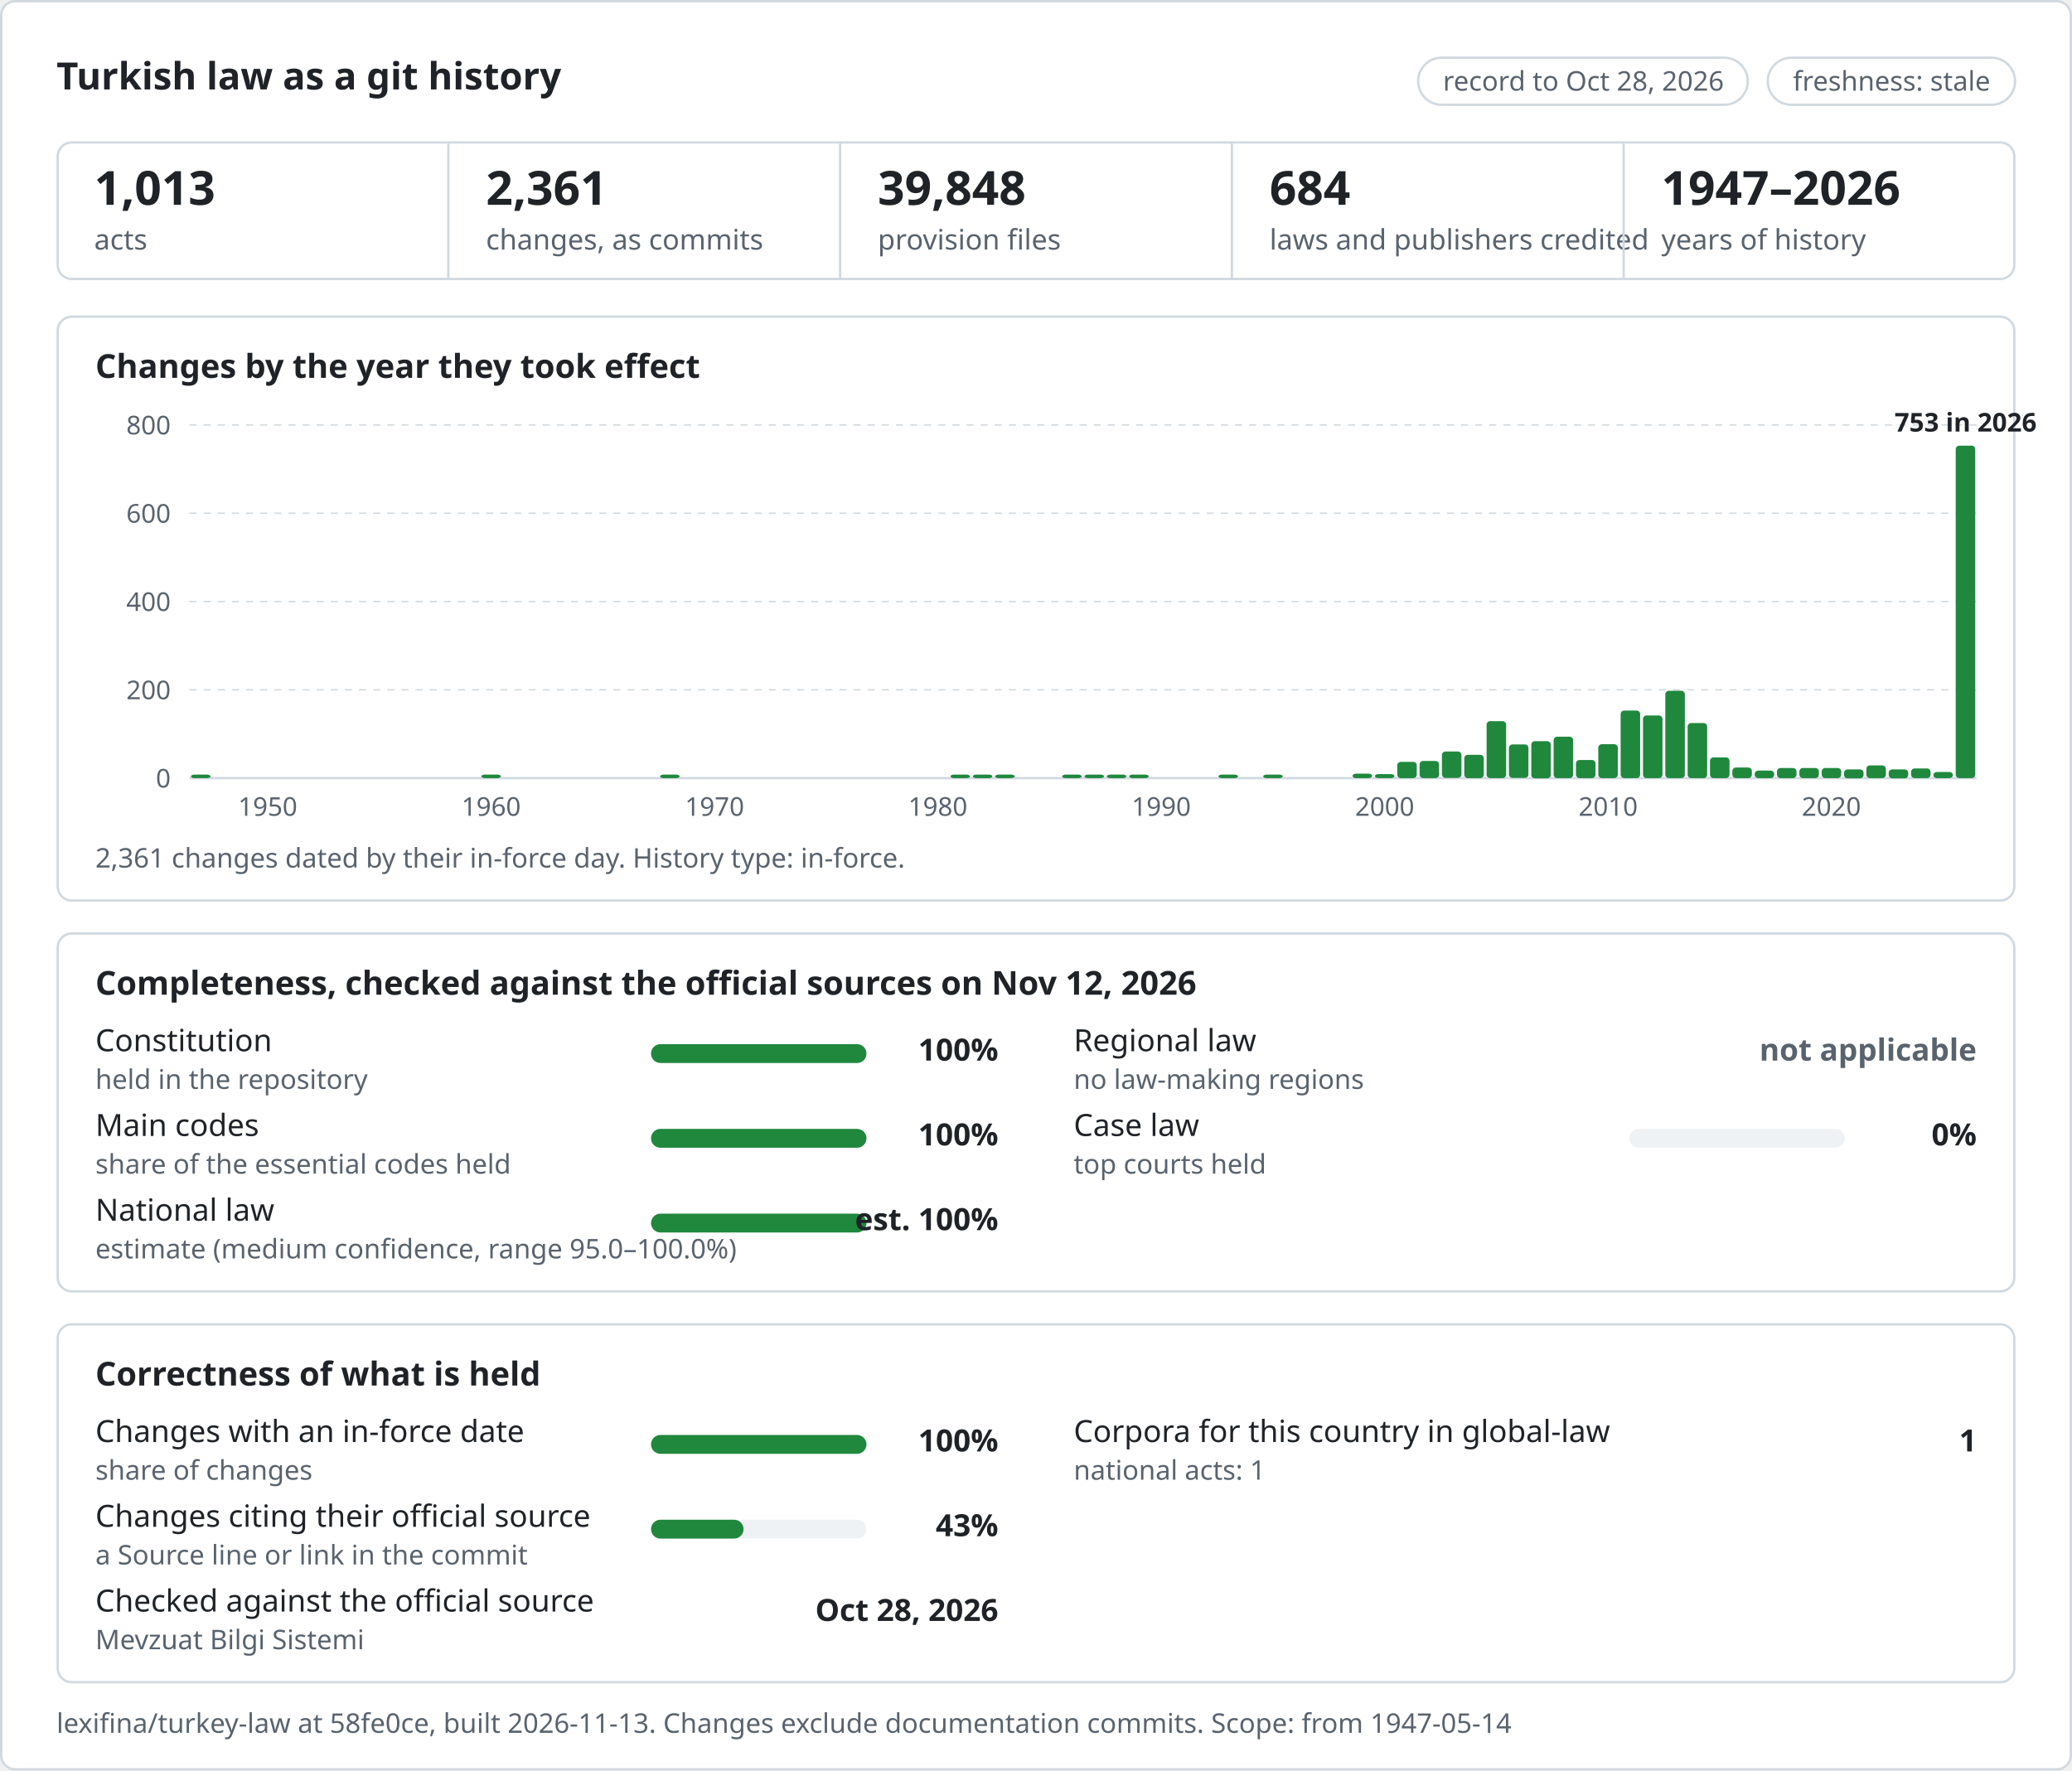
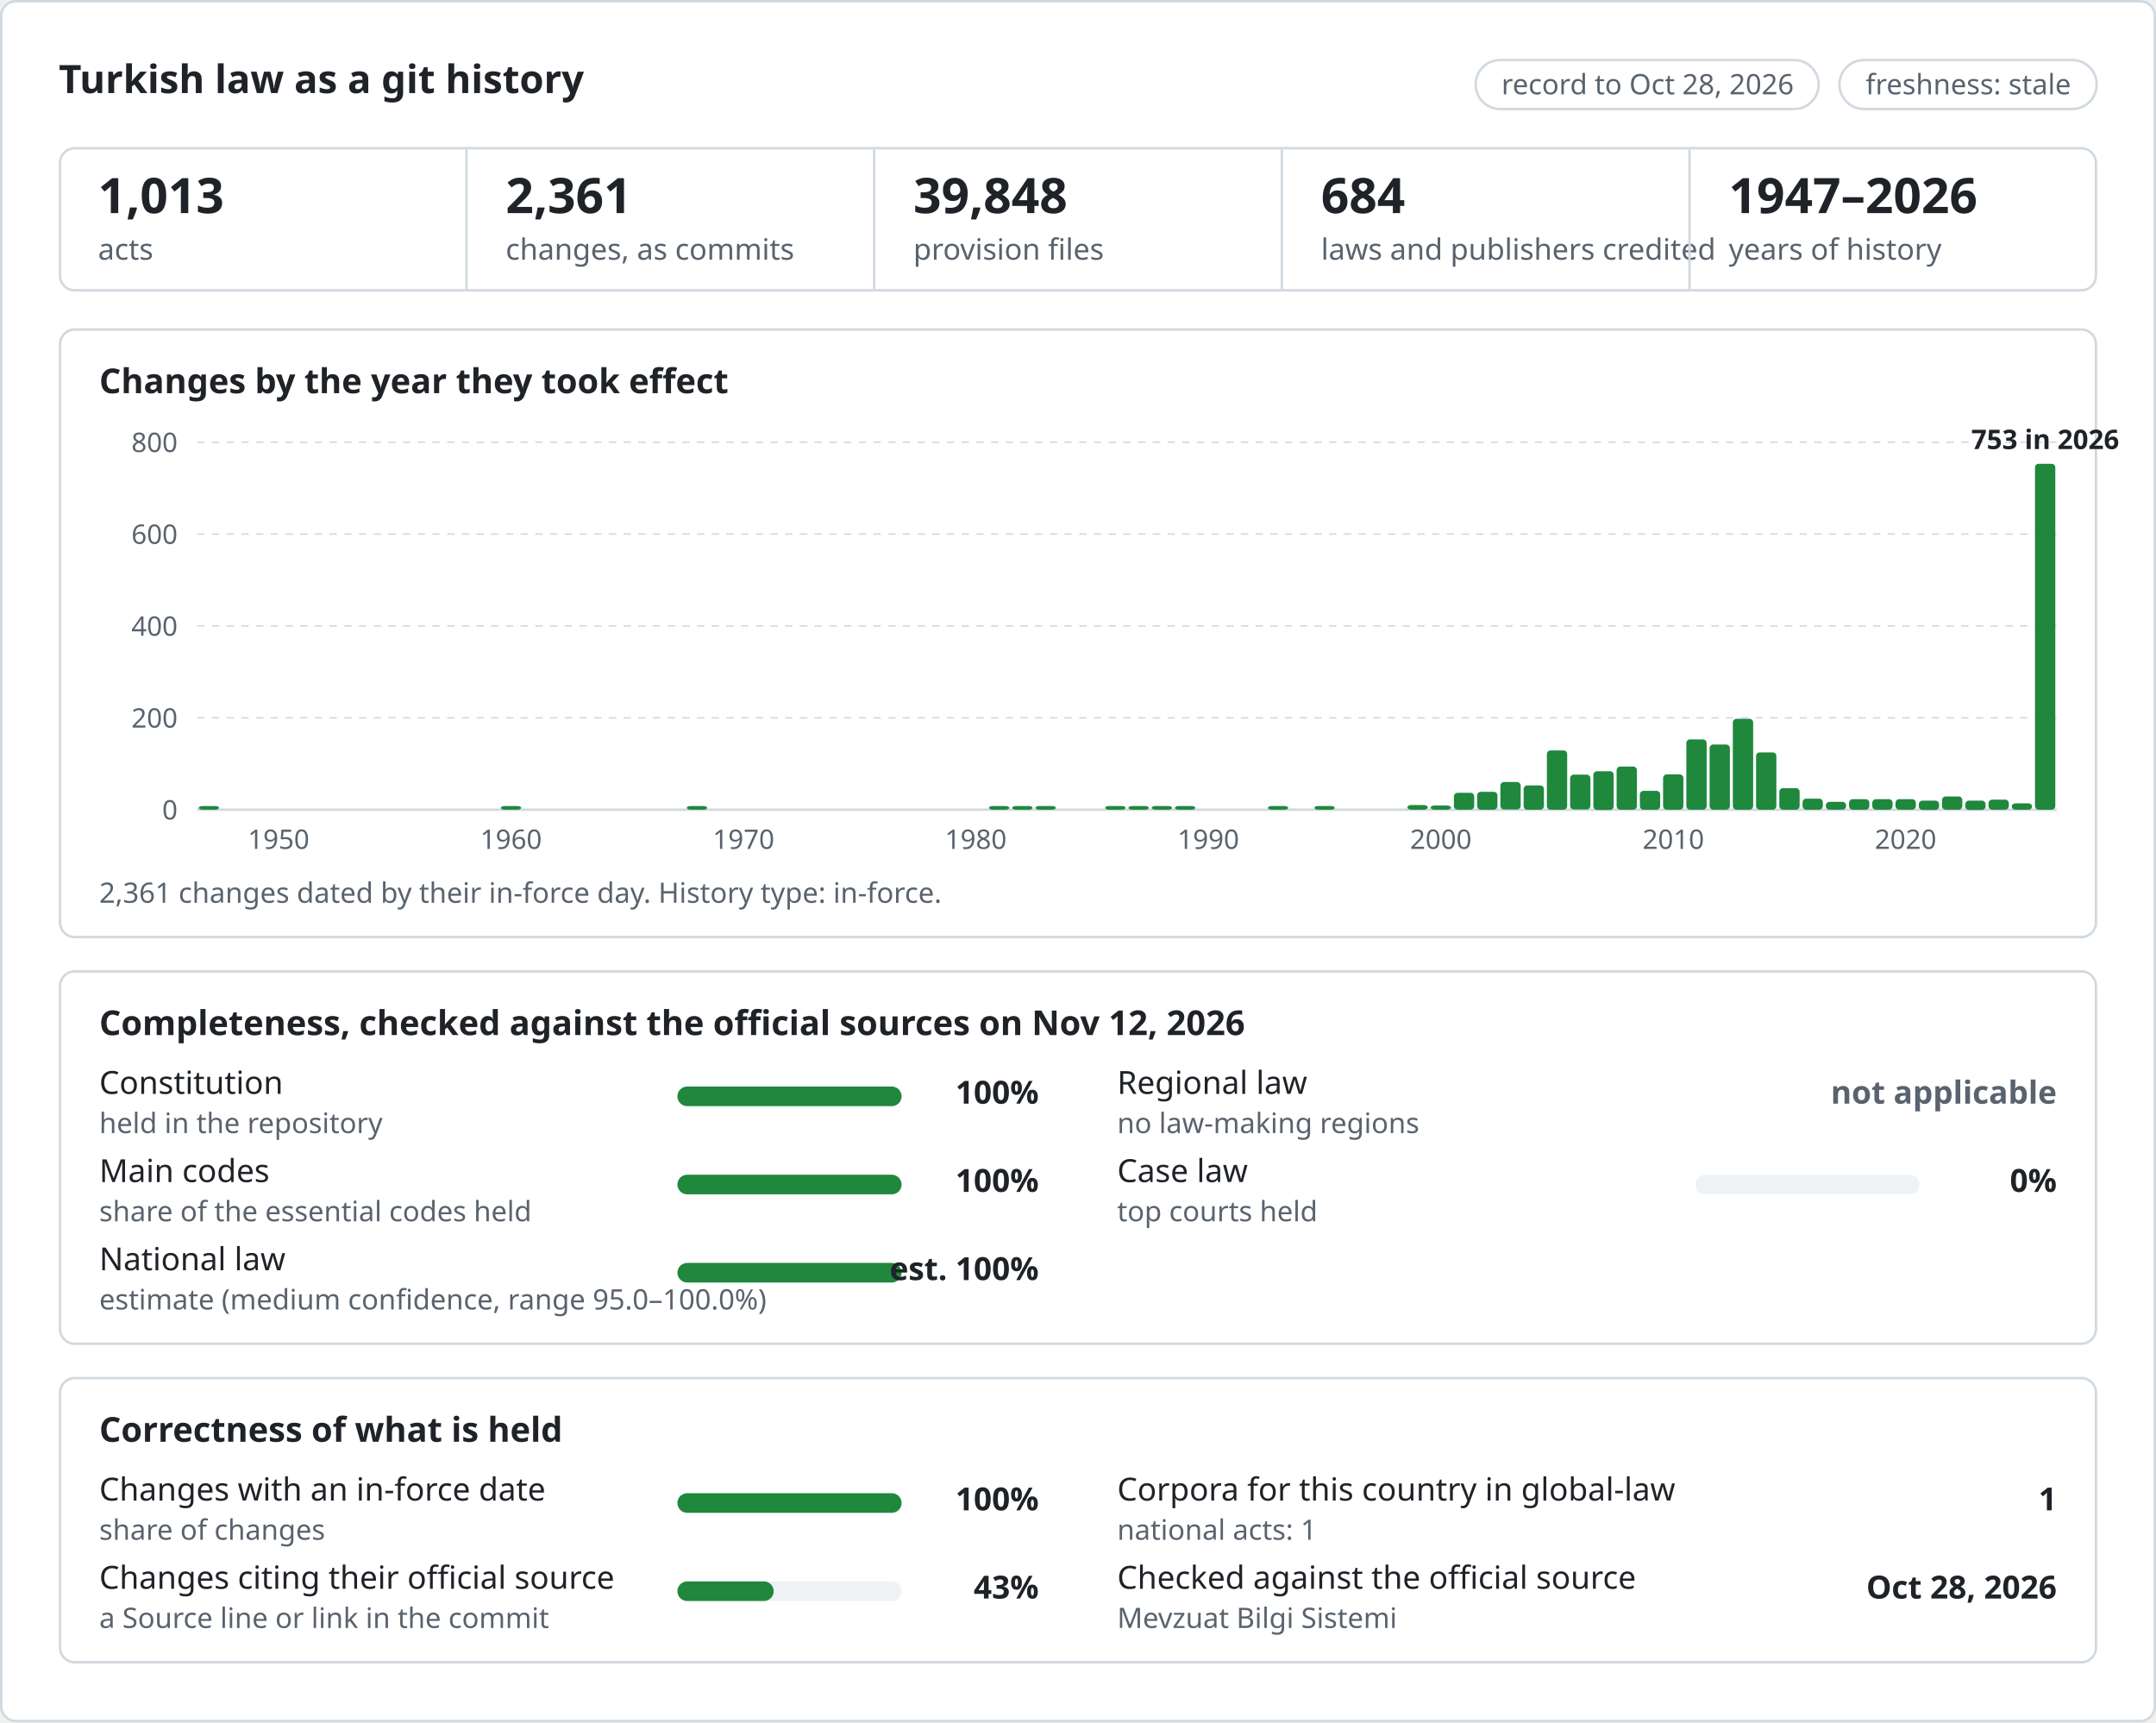
- <svg xmlns="http://www.w3.org/2000/svg" width="880" height="752" viewBox="0 0 880 752" font-family="-apple-system,BlinkMacSystemFont,Segoe UI,Noto Sans,Helvetica,Arial,sans-serif">
-   <rect x="0.5" y="0.5" width="879" height="751" rx="6" fill="#ffffff" stroke="#d1d9e0" />
+ <svg xmlns="http://www.w3.org/2000/svg" width="880" height="703" viewBox="0 0 880 703" font-family="-apple-system,BlinkMacSystemFont,Segoe UI,Noto Sans,Helvetica,Arial,sans-serif">
+   <rect x="0.5" y="0.5" width="879" height="702" rx="6" fill="#ffffff" stroke="#d1d9e0" />
  <text x="24" y="38" font-size="16" font-weight="600" fill="#1f2328">Turkish law as a git history</text>
  <rect x="602.3" y="24.5" width="140" height="20" rx="10" fill="none" stroke="#d1d9e0" />
  <text x="672.5" y="38.5" font-size="11.5" font-weight="500" text-anchor="middle" fill="#59636e">record to Oct 28, 2026</text>
  <rect x="750.8" y="24.5" width="105" height="20" rx="10" fill="none" stroke="#d1d9e0" />
  <text x="803.4" y="38.5" font-size="11.5" font-weight="500" text-anchor="middle" fill="#59636e">freshness: stale</text>
  <rect x="24.5" y="60.5" width="831" height="58" rx="6" fill="#ffffff" stroke="#d1d9e0" />
  <text x="40.0" y="87" font-size="20" font-weight="600" fill="#1f2328">1,013</text>
  <text x="40.0" y="106" font-size="12" fill="#59636e">acts</text>
  <line x1="190.4" y1="61" x2="190.4" y2="118" stroke="#d1d9e0" />
  <text x="206.4" y="87" font-size="20" font-weight="600" fill="#1f2328">2,361</text>
  <text x="206.4" y="106" font-size="12" fill="#59636e">changes, as commits</text>
  <line x1="356.8" y1="61" x2="356.8" y2="118" stroke="#d1d9e0" />
  <text x="372.8" y="87" font-size="20" font-weight="600" fill="#1f2328">39,848</text>
  <text x="372.8" y="106" font-size="12" fill="#59636e">provision files</text>
  <line x1="523.2" y1="61" x2="523.2" y2="118" stroke="#d1d9e0" />
  <text x="539.2" y="87" font-size="20" font-weight="600" fill="#1f2328">684</text>
  <text x="539.2" y="106" font-size="12" fill="#59636e" textLength="142" lengthAdjust="spacingAndGlyphs">laws and publishers credited</text>
  <line x1="689.6" y1="61" x2="689.6" y2="118" stroke="#d1d9e0" />
  <text x="705.6" y="87" font-size="20" font-weight="600" fill="#1f2328">1947–2026</text>
  <text x="705.6" y="106" font-size="12" fill="#59636e">years of history</text>
  <rect x="24.5" y="134.5" width="831" height="248" rx="6" fill="#ffffff" stroke="#d1d9e0" />
  <text x="40.5" y="160.5" font-size="14" font-weight="600" fill="#1f2328">Changes by the year they took effect</text>
  <line x1="80.5" y1="330.5" x2="839.5" y2="330.5" stroke="#d1d9e0" stroke-width="1" />
  <text x="72.5" y="334.5" font-size="11" text-anchor="end" fill="#59636e">0</text>
  <line x1="80.5" y1="293.0" x2="839.5" y2="293.0" stroke="#d1d9e0" stroke-width="0.6" stroke-dasharray="3 3" />
  <text x="72.5" y="297.0" font-size="11" text-anchor="end" fill="#59636e">200</text>
  <line x1="80.5" y1="255.5" x2="839.5" y2="255.5" stroke="#d1d9e0" stroke-width="0.6" stroke-dasharray="3 3" />
  <text x="72.5" y="259.5" font-size="11" text-anchor="end" fill="#59636e">400</text>
  <line x1="80.5" y1="218.0" x2="839.5" y2="218.0" stroke="#d1d9e0" stroke-width="0.6" stroke-dasharray="3 3" />
  <text x="72.5" y="222.0" font-size="11" text-anchor="end" fill="#59636e">600</text>
  <line x1="80.5" y1="180.5" x2="839.5" y2="180.5" stroke="#d1d9e0" stroke-width="0.6" stroke-dasharray="3 3" />
  <text x="72.5" y="184.5" font-size="11" text-anchor="end" fill="#59636e">800</text>
  <rect x="81.10" y="329.0" width="8.29" height="1.5" rx="1.5" fill="#1f883d" />
  <text x="113.7" y="346.5" font-size="11" text-anchor="middle" fill="#59636e">1950</text>
  <rect x="204.44" y="329.0" width="8.29" height="1.5" rx="1.5" fill="#1f883d" />
  <text x="208.6" y="346.5" font-size="11" text-anchor="middle" fill="#59636e">1960</text>
  <rect x="280.34" y="329.0" width="8.29" height="1.5" rx="1.5" fill="#1f883d" />
  <text x="303.5" y="346.5" font-size="11" text-anchor="middle" fill="#59636e">1970</text>
  <text x="398.3" y="346.5" font-size="11" text-anchor="middle" fill="#59636e">1980</text>
  <rect x="403.68" y="329.0" width="8.29" height="1.5" rx="1.5" fill="#1f883d" />
  <rect x="413.16" y="329.0" width="8.29" height="1.5" rx="1.5" fill="#1f883d" />
  <rect x="422.65" y="329.0" width="8.29" height="1.5" rx="1.5" fill="#1f883d" />
  <rect x="451.11" y="329.0" width="8.29" height="1.5" rx="1.5" fill="#1f883d" />
  <rect x="460.60" y="329.0" width="8.29" height="1.5" rx="1.5" fill="#1f883d" />
  <rect x="470.09" y="329.0" width="8.29" height="1.5" rx="1.5" fill="#1f883d" />
  <rect x="479.58" y="329.0" width="8.29" height="1.5" rx="1.5" fill="#1f883d" />
  <text x="493.2" y="346.5" font-size="11" text-anchor="middle" fill="#59636e">1990</text>
  <rect x="517.52" y="329.0" width="8.29" height="1.5" rx="1.5" fill="#1f883d" />
  <rect x="536.50" y="329.0" width="8.29" height="1.5" rx="1.5" fill="#1f883d" />
  <rect x="574.45" y="328.6" width="8.29" height="1.9" rx="1.5" fill="#1f883d" />
  <rect x="583.94" y="328.8" width="8.29" height="1.7" rx="1.5" fill="#1f883d" />
  <text x="588.1" y="346.5" font-size="11" text-anchor="middle" fill="#59636e">2000</text>
  <rect x="593.43" y="323.6" width="8.29" height="6.9" rx="1.5" fill="#1f883d" />
  <rect x="602.91" y="323.2" width="8.29" height="7.3" rx="1.5" fill="#1f883d" />
  <rect x="612.40" y="319.2" width="8.29" height="11.2" rx="1.5" fill="#1f883d" />
  <rect x="621.89" y="320.6" width="8.29" height="9.9" rx="1.5" fill="#1f883d" />
  <rect x="631.38" y="306.3" width="8.29" height="24.2" rx="1.5" fill="#1f883d" />
  <rect x="640.86" y="316.2" width="8.29" height="14.2" rx="1.5" fill="#1f883d" />
  <rect x="650.35" y="314.8" width="8.29" height="15.8" rx="1.5" fill="#1f883d" />
  <rect x="659.84" y="312.9" width="8.29" height="17.6" rx="1.5" fill="#1f883d" />
  <rect x="669.33" y="322.8" width="8.29" height="7.7" rx="1.5" fill="#1f883d" />
  <rect x="678.81" y="316.1" width="8.29" height="14.4" rx="1.5" fill="#1f883d" />
  <text x="683.0" y="346.5" font-size="11" text-anchor="middle" fill="#59636e">2010</text>
  <rect x="688.30" y="301.8" width="8.29" height="28.7" rx="1.5" fill="#1f883d" />
  <rect x="697.79" y="303.9" width="8.29" height="26.6" rx="1.5" fill="#1f883d" />
  <rect x="707.28" y="293.4" width="8.29" height="37.1" rx="1.5" fill="#1f883d" />
  <rect x="716.76" y="307.1" width="8.29" height="23.4" rx="1.5" fill="#1f883d" />
  <rect x="726.25" y="321.7" width="8.29" height="8.8" rx="1.5" fill="#1f883d" />
  <rect x="735.74" y="326.0" width="8.29" height="4.5" rx="1.5" fill="#1f883d" />
  <rect x="745.23" y="327.3" width="8.29" height="3.2" rx="1.5" fill="#1f883d" />
  <rect x="754.71" y="326.2" width="8.29" height="4.3" rx="1.5" fill="#1f883d" />
  <rect x="764.20" y="326.2" width="8.29" height="4.3" rx="1.5" fill="#1f883d" />
  <rect x="773.69" y="326.2" width="8.29" height="4.3" rx="1.5" fill="#1f883d" />
  <text x="777.8" y="346.5" font-size="11" text-anchor="middle" fill="#59636e">2020</text>
  <rect x="783.18" y="326.8" width="8.29" height="3.8" rx="1.5" fill="#1f883d" />
  <rect x="792.66" y="325.1" width="8.29" height="5.4" rx="1.5" fill="#1f883d" />
  <rect x="802.15" y="326.8" width="8.29" height="3.8" rx="1.5" fill="#1f883d" />
  <rect x="811.64" y="326.4" width="8.29" height="4.1" rx="1.5" fill="#1f883d" />
  <rect x="821.13" y="327.9" width="8.29" height="2.6" rx="1.5" fill="#1f883d" />
  <rect x="830.61" y="189.3" width="8.29" height="141.2" rx="1.5" fill="#1f883d" />
  <text x="834.8" y="183.3" font-size="11" font-weight="600" text-anchor="middle" fill="#1f2328">753 in 2026</text>
  <text x="40.5" y="368.5" font-size="11.5" fill="#59636e">2,361 changes dated by their in-force day. History type: in-force.</text>
  <rect x="24.5" y="396.5" width="831" height="152" rx="6" fill="#ffffff" stroke="#d1d9e0" />
  <text x="40.5" y="422.5" font-size="14" font-weight="600" fill="#1f2328">Completeness, checked against the official sources on Nov 12, 2026</text>
  <text x="40.5" y="446.5" font-size="13" fill="#1f2328">Constitution</text>
  <text x="40.5" y="462.5" font-size="11.5" fill="#59636e">held in the repository</text>
  <g>
    <rect x="276.5" y="443.5" width="91.5" height="8" rx="4" fill="#eff2f5" />
    <rect x="276.5" y="443.5" width="91.5" height="8" rx="4" fill="#1f883d" />
  </g>
  <text x="424.0" y="450.5" font-size="13" font-weight="600" text-anchor="end" fill="#1f2328">100%</text>
  <text x="40.5" y="482.5" font-size="13" fill="#1f2328">Main codes</text>
  <text x="40.5" y="498.5" font-size="11.5" fill="#59636e">share of the essential codes held</text>
  <g>
    <rect x="276.5" y="479.5" width="91.5" height="8" rx="4" fill="#eff2f5" />
    <rect x="276.5" y="479.5" width="91.5" height="8" rx="4" fill="#1f883d" />
  </g>
  <text x="424.0" y="486.5" font-size="13" font-weight="600" text-anchor="end" fill="#1f2328">100%</text>
  <text x="40.5" y="518.5" font-size="13" fill="#1f2328">National law</text>
  <text x="40.5" y="534.5" font-size="11.5" fill="#59636e">estimate (medium confidence, range 95.0–100.0%)</text>
  <g>
    <rect x="276.5" y="515.5" width="91.5" height="8" rx="4" fill="#eff2f5" />
    <rect x="276.5" y="515.5" width="91.5" height="8" rx="4" fill="#1f883d" />
  </g>
  <text x="424.0" y="522.5" font-size="13" font-weight="600" text-anchor="end" fill="#1f2328">est. 100%</text>
  <text x="456.0" y="446.5" font-size="13" fill="#1f2328">Regional law</text>
  <text x="456.0" y="462.5" font-size="11.5" fill="#59636e">no law-making regions</text>
  <text x="839.5" y="450.5" font-size="13" font-weight="600" text-anchor="end" fill="#59636e">not applicable</text>
  <text x="456.0" y="482.5" font-size="13" fill="#1f2328">Case law</text>
  <text x="456.0" y="498.5" font-size="11.5" fill="#59636e">top courts held</text>
  <g>
    <rect x="692.0" y="479.5" width="91.5" height="8" rx="4" fill="#eff2f5" />
  </g>
  <text x="839.5" y="486.5" font-size="13" font-weight="600" text-anchor="end" fill="#1f2328">0%</text>
-   <rect x="24.5" y="562.5" width="831" height="152" rx="6" fill="#ffffff" stroke="#d1d9e0" />
+   <rect x="24.5" y="562.5" width="831" height="116" rx="6" fill="#ffffff" stroke="#d1d9e0" />
  <text x="40.5" y="588.5" font-size="14" font-weight="600" fill="#1f2328">Correctness of what is held</text>
  <text x="40.5" y="612.5" font-size="13" fill="#1f2328">Changes with an in-force date</text>
  <text x="40.5" y="628.5" font-size="11.5" fill="#59636e">share of changes</text>
  <g>
    <rect x="276.5" y="609.5" width="91.5" height="8" rx="4" fill="#eff2f5" />
    <rect x="276.5" y="609.5" width="91.5" height="8" rx="4" fill="#1f883d" />
  </g>
  <text x="424.0" y="616.5" font-size="13" font-weight="600" text-anchor="end" fill="#1f2328">100%</text>
  <text x="40.5" y="648.5" font-size="13" fill="#1f2328">Changes citing their official source</text>
  <text x="40.5" y="664.5" font-size="11.5" fill="#59636e">a Source line or link in the commit</text>
  <g>
    <rect x="276.5" y="645.5" width="91.5" height="8" rx="4" fill="#eff2f5" />
    <rect x="276.5" y="645.5" width="39.3" height="8" rx="4" fill="#1f883d" />
  </g>
  <text x="424.0" y="652.5" font-size="13" font-weight="600" text-anchor="end" fill="#1f2328">43%</text>
-   <text x="40.5" y="684.5" font-size="13" fill="#1f2328">Checked against the official source</text>
-   <text x="40.5" y="700.5" font-size="11.5" fill="#59636e">Mevzuat Bilgi Sistemi</text>
-   <text x="424.0" y="688.5" font-size="13" font-weight="600" text-anchor="end" fill="#1f2328">Oct 28, 2026</text>
  <text x="456.0" y="612.5" font-size="13" fill="#1f2328">Corpora for this country in global-law</text>
  <text x="456.0" y="628.5" font-size="11.5" fill="#59636e">national acts: 1</text>
  <text x="839.5" y="616.5" font-size="13" font-weight="600" text-anchor="end" fill="#1f2328">1</text>
-   <text x="24" y="736" font-size="11.5" fill="#59636e">lexifina/turkey-law at 58fe0ce, built 2026-11-13. Changes exclude documentation commits. Scope: from 1947-05-14</text>
+   <text x="456.0" y="648.5" font-size="13" fill="#1f2328">Checked against the official source</text>
+   <text x="456.0" y="664.5" font-size="11.5" fill="#59636e">Mevzuat Bilgi Sistemi</text>
+   <text x="839.5" y="652.5" font-size="13" font-weight="600" text-anchor="end" fill="#1f2328">Oct 28, 2026</text>
</svg>
